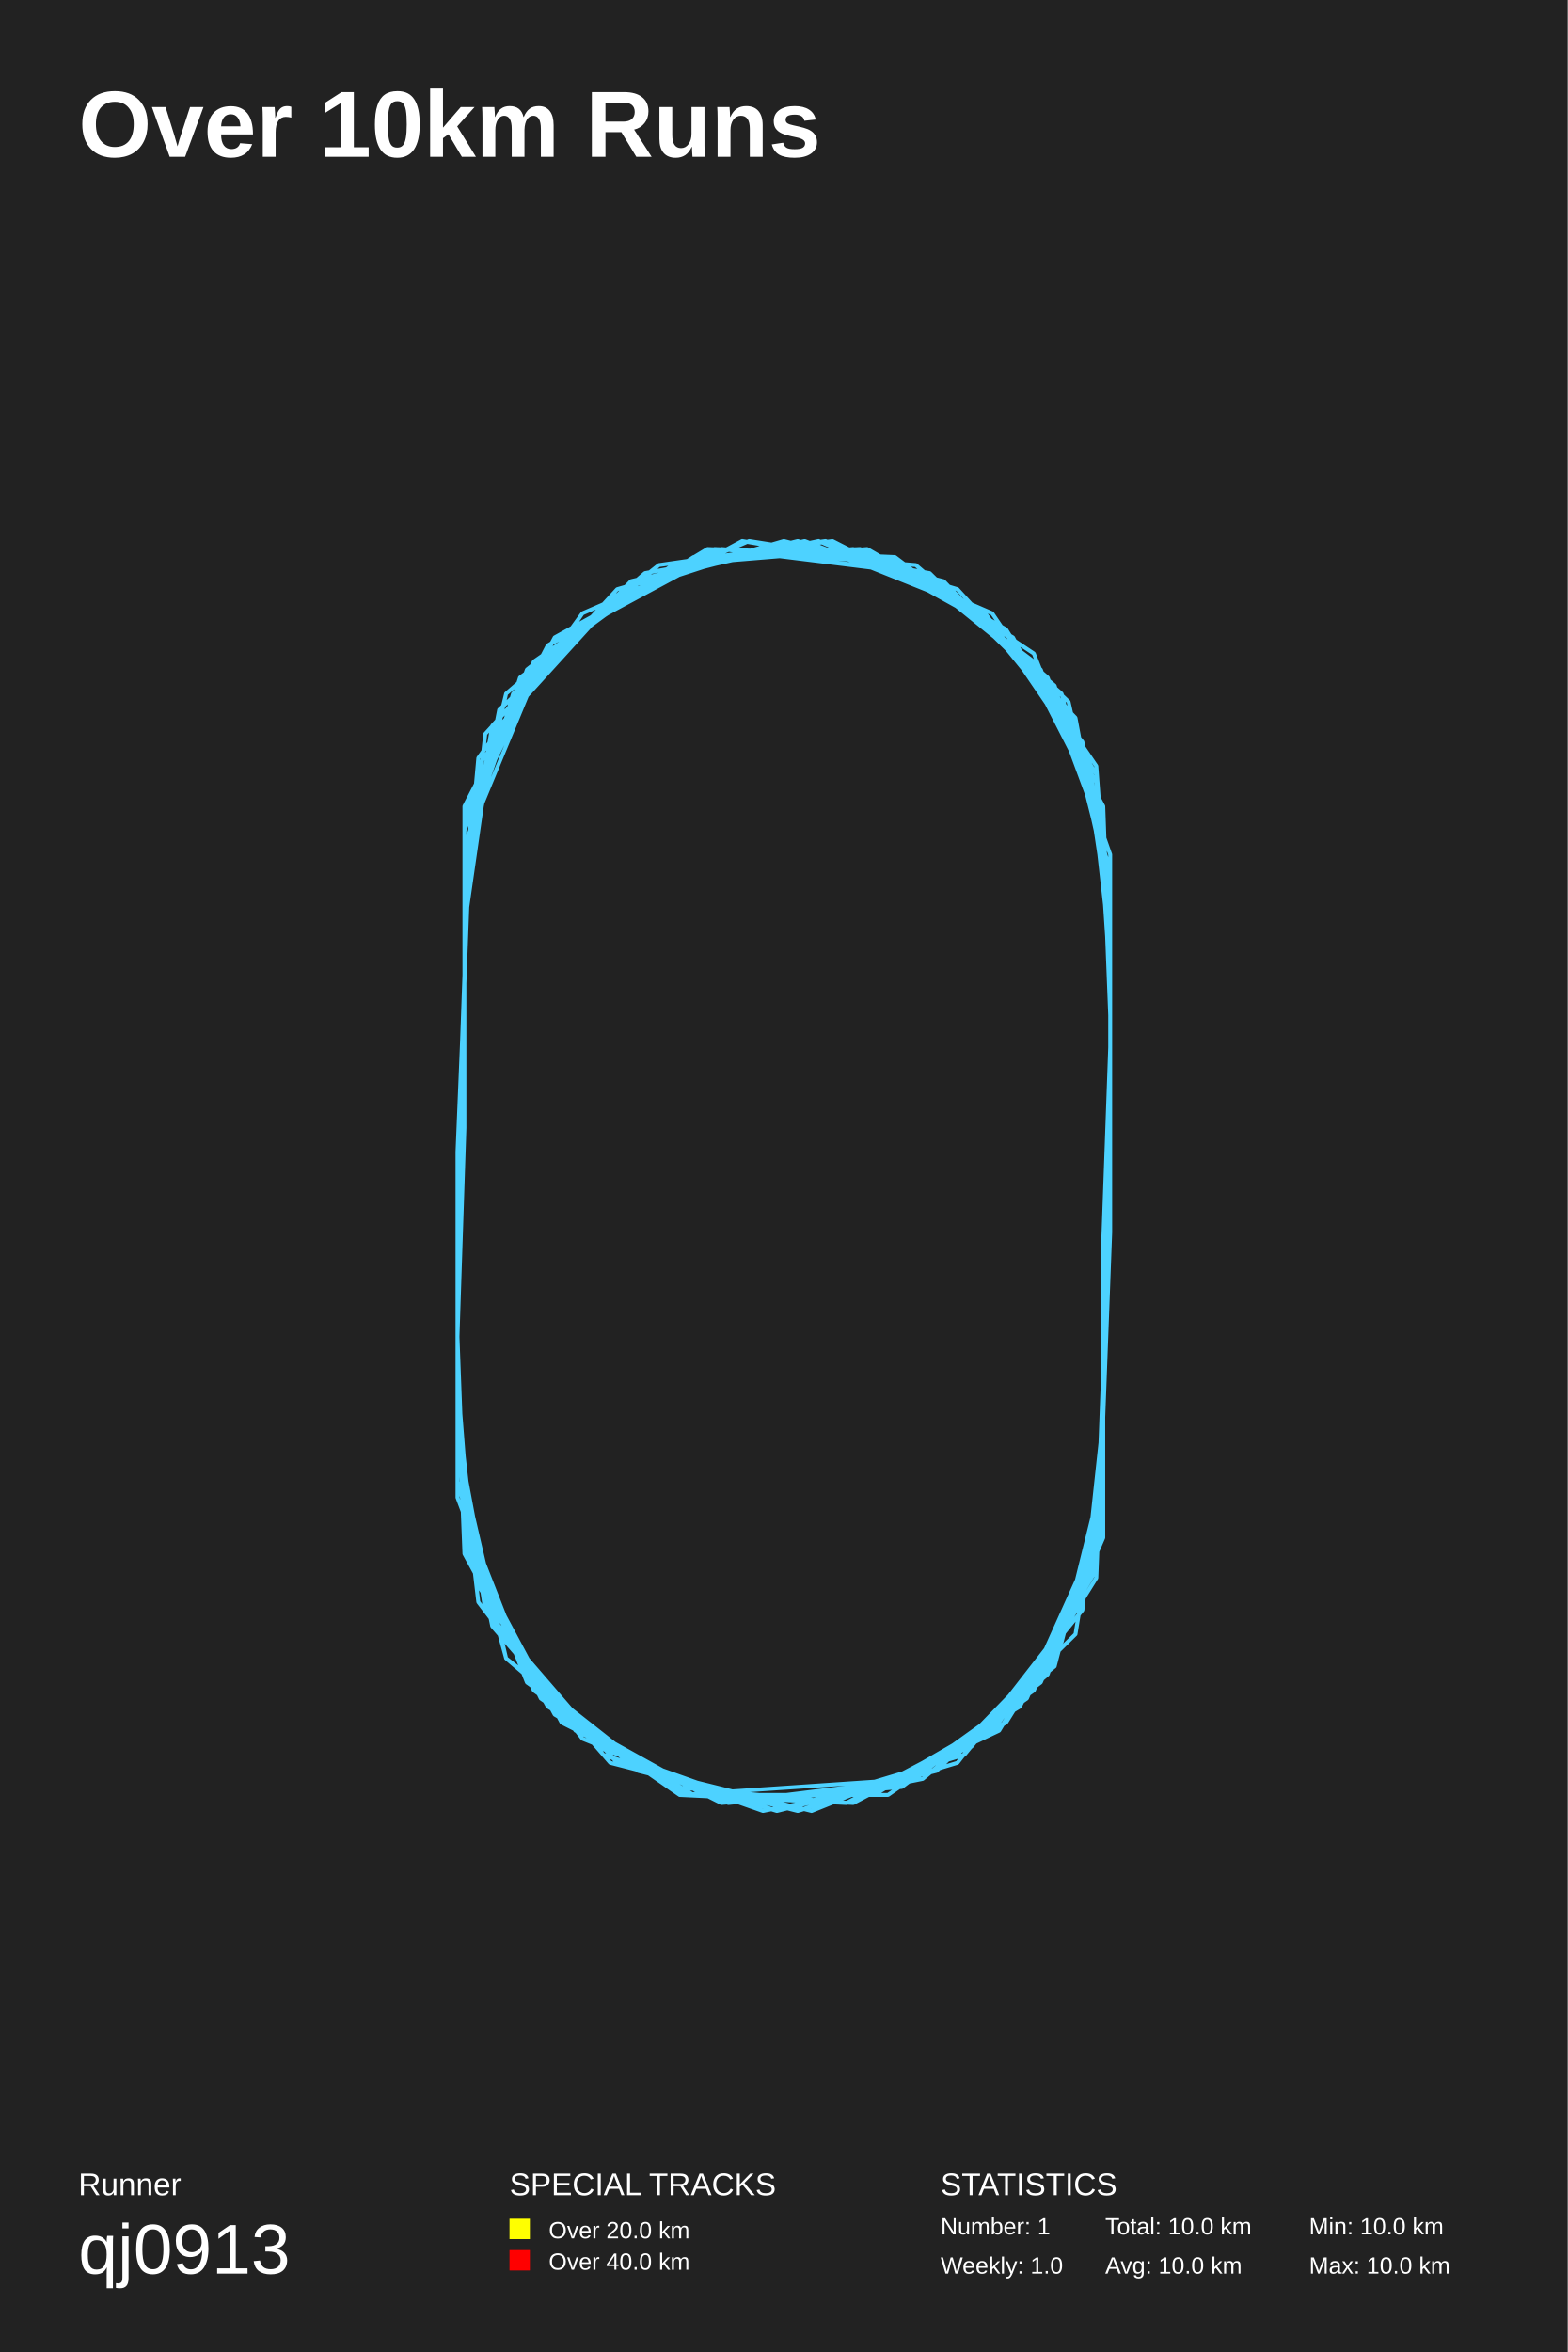
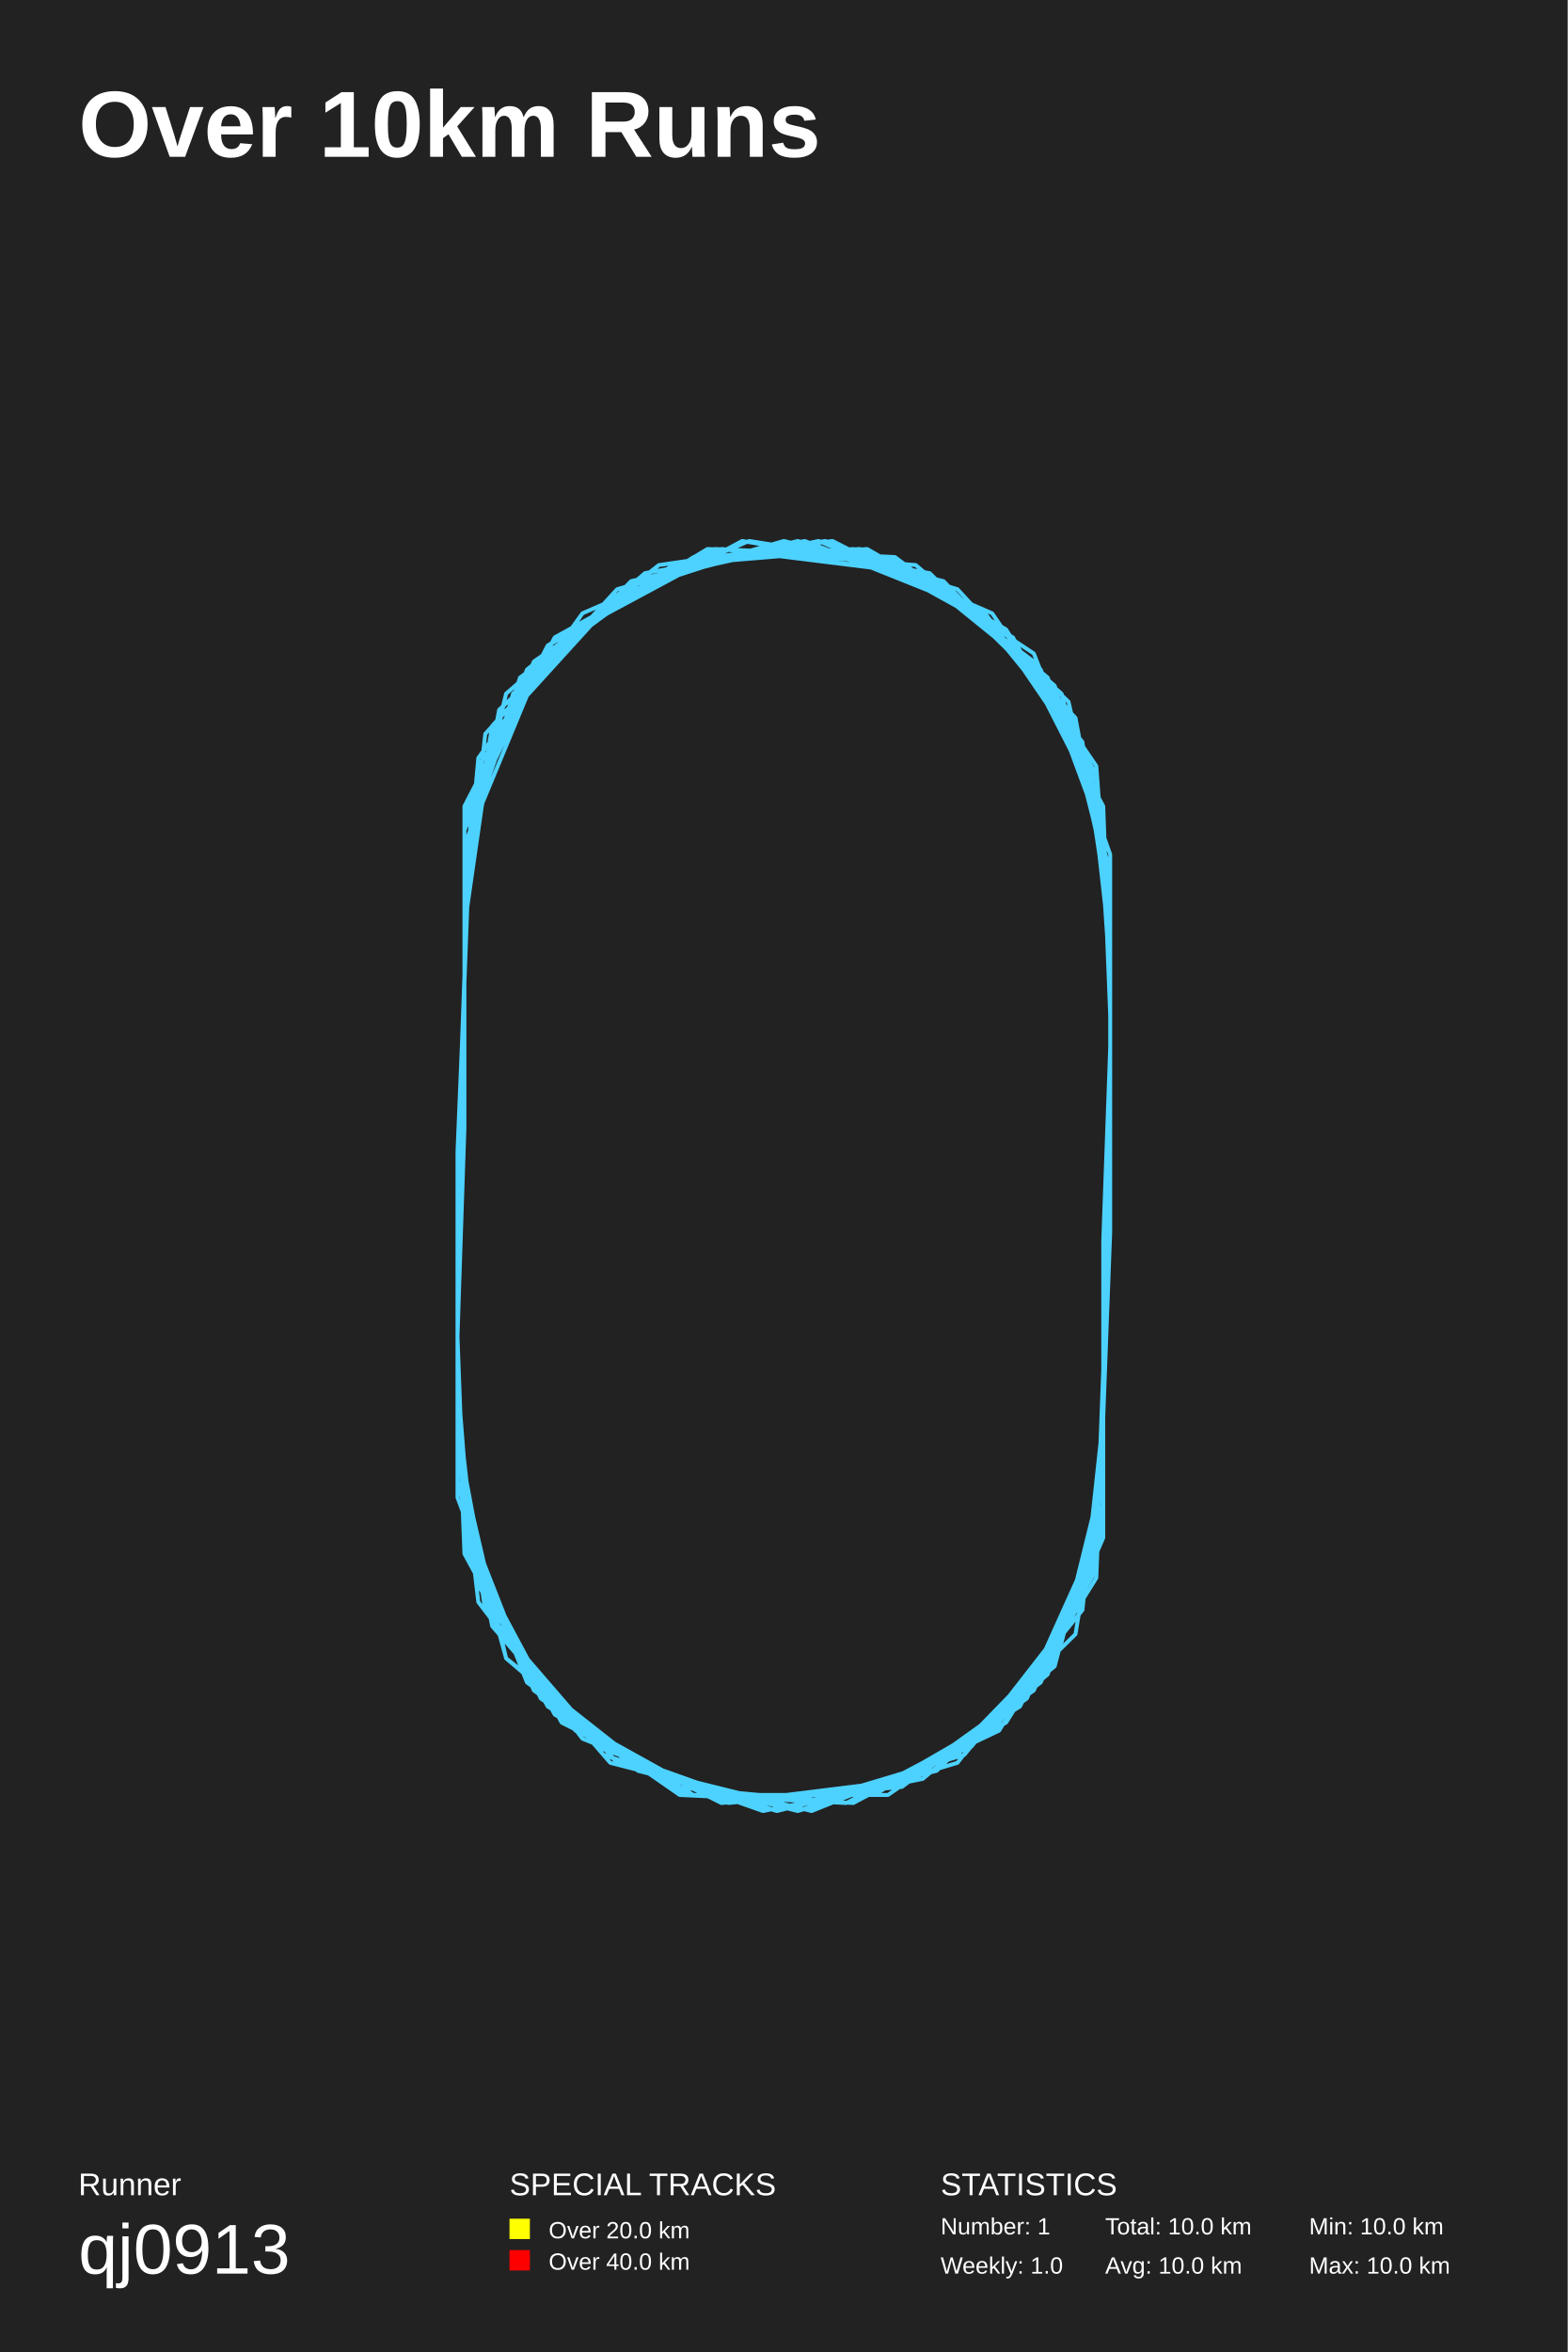
<svg xmlns="http://www.w3.org/2000/svg" baseProfile="full" height="300mm" version="1.1" viewBox="0,0,200,300" width="200mm">
  <defs />
  <rect fill="#222222" height="300" width="200" x="0" y="0" />
  <text fill="#FFFFFF" style="font-size:12px; font-family:Arial; font-weight:bold;" x="10" y="20">Over 10km Runs</text>
  <text fill="#FFFFFF" style="font-size:4px; font-family:Arial" x="10" y="280">Runner</text>
  <text fill="#FFFFFF" style="font-size:9px; font-family:Arial" x="10" y="290">qj0913</text>
  <text fill="#FFFFFF" style="font-size:4px; font-family:Arial" x="65" y="280">SPECIAL TRACKS</text>
  <rect fill="yellow" height="2.6" width="2.6" x="65" y="283" />
  <text fill="#FFFFFF" style="font-size:3px; font-family:Arial" x="70" y="285.5">Over 20.0 km</text>
  <rect fill="red" height="2.6" width="2.6" x="65" y="287" />
  <text fill="#FFFFFF" style="font-size:3px; font-family:Arial" x="70" y="289.5">Over 40.0 km</text>
  <text fill="#FFFFFF" style="font-size:4px; font-family:Arial" x="120" y="280">STATISTICS</text>
  <text fill="#FFFFFF" style="font-size:3px; font-family:Arial" x="120" y="285">Number: 1</text>
  <text fill="#FFFFFF" style="font-size:3px; font-family:Arial" x="120" y="290">Weekly: 1.0</text>
  <text fill="#FFFFFF" style="font-size:3px; font-family:Arial" x="141" y="285">Total: 10.0 km</text>
  <text fill="#FFFFFF" style="font-size:3px; font-family:Arial" x="141" y="290">Avg: 10.0 km</text>
  <text fill="#FFFFFF" style="font-size:3px; font-family:Arial" x="167" y="285">Min: 10.0 km</text>
  <text fill="#FFFFFF" style="font-size:3px; font-family:Arial" x="167" y="290">Max: 10.0 km</text>
-   <polyline fill="none" opacity="1" points="63.68,90.532 59.251,113.089 59.251,139.747 58.365,164.355 58.365,191.013 67.223,214.595 87.598,228.949 108.859,229.975 130.119,217.671 139.864,198.19 140.749,174.608 141.635,150 141.635,127.443 140.749,102.836 129.233,81.304 108.859,70.025 85.826,72.076 66.337,86.431 59.251,108.988 59.251,132.57 58.365,148.975 58.365,173.583 59.251,197.165 70.767,218.696 92.027,229.975 115.06,227.924 132.777,214.595 140.749,193.064 140.749,169.481 141.635,146.924 141.635,122.317 139.864,98.734 125.69,78.228 104.429,69.0 81.397,74.127 63.68,90.532 59.251,114.114 59.251,137.697 58.365,161.279 58.365,185.886 62.794,207.418 78.739,224.848 99.114,231.0 119.489,225.873 135.434,209.469 140.749,187.937 140.749,164.355 141.635,140.772 141.635,118.215 138.092,94.633 123.918,77.203 102.658,69.0 78.739,75.152 61.908,93.608 59.251,117.19 59.251,138.722 58.365,161.279 58.365,183.836 62.794,207.418 76.968,223.823 97.342,231.0 117.717,226.899 133.663,213.57 140.749,192.038 140.749,169.481 141.635,145.899 141.635,123.342 139.864,99.76 128.347,80.279 110.63,70.025 85.826,72.076 68.109,84.38 59.251,104.886 59.251,128.469 58.365,150 58.365,171.532 59.251,193.064 68.109,215.62 86.712,228.949 107.973,229.975 128.347,219.722 139.864,199.215 140.749,175.633 141.635,151.026 141.635,128.469 140.749,105.912 131.891,83.355 113.288,71.051 90.256,70.025 69.881,82.329 59.251,102.836 59.251,126.418 58.365,147.95 58.365,170.507 59.251,194.089 67.223,214.595 85.826,227.924 107.973,229.975 127.462,220.747 139.864,200.241 140.749,179.734 141.635,157.178 141.635,133.595 141.635,111.038 134.548,87.456 117.717,73.101 95.571,69.0 74.31,78.228 61.022,97.709 59.251,118.215 59.251,143.848 58.365,165.38 58.365,188.962 64.566,211.519 81.397,225.873 101.772,231.0 122.146,223.823 135.434,209.469 140.749,188.962 140.749,165.38 141.635,142.823 141.635,121.291 139.864,97.709 126.576,78.228 105.315,69.0 84.055,72.076 67.223,85.405 59.251,107.962 59.251,129.494 58.365,152.051 58.365,173.583 59.251,196.139 70.767,218.696 88.484,228.949 111.516,228.949 130.119,217.671 139.864,198.19 140.749,175.633 141.635,153.076 141.635,128.469 140.749,104.886 131.891,84.38 114.174,71.051 91.141,70.025 70.767,81.304 59.251,103.861 59.251,127.443 58.365,150 58.365,174.608 59.251,196.139 68.995,216.646 86.712,228.949 107.973,229.975 127.462,219.722 139.864,200.241 140.749,179.734 141.635,157.178 141.635,134.621 141.635,112.064 136.32,90.532 122.146,75.152 101.772,69.0 81.397,74.127 64.566,88.481 59.251,110.013 59.251,130.519 58.365,153.076 58.365,175.633 59.251,198.19 69.881,217.671 88.484,228.949 108.859,229.975 128.347,219.722 139.864,201.266 140.749,178.709 141.635,157.178 141.635,133.595 141.635,113.089 136.32,89.506 121.261,75.152 100,69.0 78.739,75.152 62.794,92.582 59.251,114.114 59.251,136.671 58.365,159.228 58.365,181.785 61.022,204.342 74.31,221.772 94.685,229.975 114.174,227.924 132.777,214.595 140.749,196.139 140.749,170.507 141.635,150 141.635,126.418 140.749,103.861 129.233,81.304 109.744,70.025 88.484,71.051 68.109,84.38 59.251,105.912 59.251,130.519 58.365,154.102 58.365,178.709 61.022,202.291 73.424,220.747 92.913,229.975 114.174,227.924 131.891,215.62 140.749,195.114 140.749,173.583 141.635,151.026 141.635,129.494 140.749,106.937 132.777,85.405 115.06,72.076 95.571,69.0 74.31,78.228 61.022,96.684 59.251,116.165 59.251,139.747 58.365,163.329 58.365,185.886 62.794,207.418 76.082,222.798 99.114,231.0 119.489,225.873 135.434,209.469 140.749,188.962 140.749,165.38 141.635,141.798 141.635,119.241 138.978,96.684 125.69,78.228 105.315,69.0 82.283,73.101 64.566,88.481 59.251,112.064 59.251,135.646 58.365,159.228 58.365,182.81 61.908,205.367 76.968,223.823 99.114,231.0 119.489,225.873 137.206,208.443 140.749,186.912 140.749,163.329 141.635,140.772 141.635,115.14 137.206,91.557 120.375,74.127 100,69.0 77.854,76.177 62.794,92.582 59.251,116.165 59.251,138.722 58.365,162.304 58.365,183.836 62.794,207.418 77.854,224.848 101.772,231.0 122.146,224.848 138.092,204.342 140.749,182.81 140.749,159.228 141.635,136.671 141.635,113.089 135.434,88.481 117.717,73.101 92.913,70.025 70.767,81.304 60.136,101.81 59.251,125.393 58.365,146.924 58.365,171.532 59.251,195.114 68.995,216.646 87.598,228.949 113.288,228.949 131.005,216.646 140.749,194.089 140.749,172.557 141.635,146.924 141.635,125.393 139.864,98.734 128.347,80.279 106.201,69.0 84.055,72.076 65.452,88.481 59.251,110.013 59.251,134.621 58.365,157.178 58.365,182.81 62.794,206.393 78.739,224.848 99.114,231.0 123.032,223.823 138.092,205.367 140.749,180.76 140.749,158.203 141.635,133.595 141.635,111.038 134.548,87.456 116.831,73.101 92.027,70.025 70.767,81.304 59.251,102.836 59.251,124.367 58.365,148.975 58.365,171.532 59.251,196.139 68.109,215.62 87.598,228.949 111.516,228.949 130.119,217.671 140.749,194.089 140.749,170.507 141.635,145.899 141.635,121.291 138.978,97.709 125.69,78.228 102.658,69.0 80.511,74.127 63.68,91.557 59.251,114.114 59.251,137.697 58.365,161.279 58.365,183.836 62.794,207.418 78.739,224.848 103.543,231.0 123.918,222.798 138.092,205.367 140.749,180.76 141.635,157.178 141.635,133.595 141.635,108.988 133.663,86.431 116.831,72.076 92.027,70.025 70.767,81.304 59.251,104.886 59.251,129.494 58.365,152.051 58.365,175.633 60.136,198.19 71.653,219.722 92.027,229.975 114.174,227.924 131.891,215.62 140.749,194.089 140.749,170.507 141.635,145.899 141.635,122.317 139.864,98.734 125.69,78.228 104.429,69.0 80.511,74.127 62.794,93.608 59.251,118.215 59.251,143.848 58.365,170.507 59.251,196.139 69.881,217.671 92.027,229.975 116.831,226.899 134.548,212.544 140.749,188.962 140.749,164.355 141.635,138.722 141.635,114.114 136.32,90.532 118.603,73.101 94.685,69.0 69.881,82.329 59.251,107.962 59.251,132.57 58.365,160.253 58.365,184.861 64.566,211.519 86.712,228.949 116.831,226.899" stroke="#4DD2FF" stroke-dasharray="none" stroke-linecap="round" stroke-linejoin="round" stroke-width="0.5" />
+   <polyline fill="none" opacity="1" points="59.251,113.089 59.251,139.747 58.365,164.355 58.365,191.013 67.223,214.595 87.598,228.949 108.859,229.975 130.119,217.671 139.864,198.19 140.749,174.608 141.635,150 141.635,127.443 140.749,102.836 129.233,81.304 108.859,70.025 85.826,72.076 66.337,86.431 59.251,108.988 59.251,132.57 58.365,148.975 58.365,173.583 59.251,197.165 70.767,218.696 92.027,229.975 115.06,227.924 132.777,214.595 140.749,193.064 140.749,169.481 141.635,146.924 141.635,122.317 139.864,98.734 125.69,78.228 104.429,69.0 81.397,74.127 63.68,90.532 59.251,114.114 59.251,137.697 58.365,161.279 58.365,185.886 62.794,207.418 78.739,224.848 99.114,231.0 119.489,225.873 135.434,209.469 140.749,187.937 140.749,164.355 141.635,140.772 141.635,118.215 138.092,94.633 123.918,77.203 102.658,69.0 78.739,75.152 61.908,93.608 59.251,117.19 59.251,138.722 58.365,161.279 58.365,183.836 62.794,207.418 76.968,223.823 97.342,231.0 117.717,226.899 133.663,213.57 140.749,192.038 140.749,169.481 141.635,145.899 141.635,123.342 139.864,99.76 128.347,80.279 110.63,70.025 85.826,72.076 68.109,84.38 59.251,104.886 59.251,128.469 58.365,150 58.365,171.532 59.251,193.064 68.109,215.62 86.712,228.949 107.973,229.975 128.347,219.722 139.864,199.215 140.749,175.633 141.635,151.026 141.635,128.469 140.749,105.912 131.891,83.355 113.288,71.051 90.256,70.025 69.881,82.329 59.251,102.836 59.251,126.418 58.365,147.95 58.365,170.507 59.251,194.089 67.223,214.595 85.826,227.924 107.973,229.975 127.462,220.747 139.864,200.241 140.749,179.734 141.635,157.178 141.635,133.595 141.635,111.038 134.548,87.456 117.717,73.101 95.571,69.0 74.31,78.228 61.022,97.709 59.251,118.215 59.251,143.848 58.365,165.38 58.365,188.962 64.566,211.519 81.397,225.873 101.772,231.0 122.146,223.823 135.434,209.469 140.749,188.962 140.749,165.38 141.635,142.823 141.635,121.291 139.864,97.709 126.576,78.228 105.315,69.0 84.055,72.076 67.223,85.405 59.251,107.962 59.251,129.494 58.365,152.051 58.365,173.583 59.251,196.139 70.767,218.696 88.484,228.949 111.516,228.949 130.119,217.671 139.864,198.19 140.749,175.633 141.635,153.076 141.635,128.469 140.749,104.886 131.891,84.38 114.174,71.051 91.141,70.025 70.767,81.304 59.251,103.861 59.251,127.443 58.365,150 58.365,174.608 59.251,196.139 68.995,216.646 86.712,228.949 107.973,229.975 127.462,219.722 139.864,200.241 140.749,179.734 141.635,157.178 141.635,134.621 141.635,112.064 136.32,90.532 122.146,75.152 101.772,69.0 81.397,74.127 64.566,88.481 59.251,110.013 59.251,130.519 58.365,153.076 58.365,175.633 59.251,198.19 69.881,217.671 88.484,228.949 108.859,229.975 128.347,219.722 139.864,201.266 140.749,178.709 141.635,157.178 141.635,133.595 141.635,113.089 136.32,89.506 121.261,75.152 100,69.0 78.739,75.152 62.794,92.582 59.251,114.114 59.251,136.671 58.365,159.228 58.365,181.785 61.022,204.342 74.31,221.772 94.685,229.975 114.174,227.924 132.777,214.595 140.749,196.139 140.749,170.507 141.635,150 141.635,126.418 140.749,103.861 129.233,81.304 109.744,70.025 88.484,71.051 68.109,84.38 59.251,105.912 59.251,130.519 58.365,154.102 58.365,178.709 61.022,202.291 73.424,220.747 92.913,229.975 114.174,227.924 131.891,215.62 140.749,195.114 140.749,173.583 141.635,151.026 141.635,129.494 140.749,106.937 132.777,85.405 115.06,72.076 95.571,69.0 74.31,78.228 61.022,96.684 59.251,116.165 59.251,139.747 58.365,163.329 58.365,185.886 62.794,207.418 76.082,222.798 99.114,231.0 119.489,225.873 135.434,209.469 140.749,188.962 140.749,165.38 141.635,141.798 141.635,119.241 138.978,96.684 125.69,78.228 105.315,69.0 82.283,73.101 64.566,88.481 59.251,112.064 59.251,135.646 58.365,159.228 58.365,182.81 61.908,205.367 76.968,223.823 99.114,231.0 119.489,225.873 137.206,208.443 140.749,186.912 140.749,163.329 141.635,140.772 141.635,115.14 137.206,91.557 120.375,74.127 100,69.0 77.854,76.177 62.794,92.582 59.251,116.165 59.251,138.722 58.365,162.304 58.365,183.836 62.794,207.418 77.854,224.848 101.772,231.0 122.146,224.848 138.092,204.342 140.749,182.81 140.749,159.228 141.635,136.671 141.635,113.089 135.434,88.481 117.717,73.101 92.913,70.025 70.767,81.304 60.136,101.81 59.251,125.393 58.365,146.924 58.365,171.532 59.251,195.114 68.995,216.646 87.598,228.949 113.288,228.949 131.005,216.646 140.749,194.089 140.749,172.557 141.635,146.924 141.635,125.393 139.864,98.734 128.347,80.279 106.201,69.0 84.055,72.076 65.452,88.481 59.251,110.013 59.251,134.621 58.365,157.178 58.365,182.81 62.794,206.393 78.739,224.848 99.114,231.0 123.032,223.823 138.092,205.367 140.749,180.76 140.749,158.203 141.635,133.595 141.635,111.038 134.548,87.456 116.831,73.101 92.027,70.025 70.767,81.304 59.251,102.836 59.251,124.367 58.365,148.975 58.365,171.532 59.251,196.139 68.109,215.62 87.598,228.949 111.516,228.949 130.119,217.671 140.749,194.089 140.749,170.507 141.635,145.899 141.635,121.291 138.978,97.709 125.69,78.228 102.658,69.0 80.511,74.127 63.68,91.557 59.251,114.114 59.251,137.697 58.365,161.279 58.365,183.836 62.794,207.418 78.739,224.848 103.543,231.0 123.918,222.798 138.092,205.367 140.749,180.76 141.635,157.178 141.635,133.595 141.635,108.988 133.663,86.431 116.831,72.076 92.027,70.025 70.767,81.304 59.251,104.886 59.251,129.494 58.365,152.051 58.365,175.633 60.136,198.19 71.653,219.722 92.027,229.975 114.174,227.924 131.891,215.62 140.749,194.089 140.749,170.507 141.635,145.899 141.635,122.317 139.864,98.734 125.69,78.228 104.429,69.0 80.511,74.127 62.794,93.608 59.251,118.215 59.251,143.848 58.365,170.507 59.251,196.139 69.881,217.671 92.027,229.975 116.831,226.899 134.548,212.544 140.749,188.962 140.749,164.355 141.635,138.722 141.635,114.114 136.32,90.532 118.603,73.101 94.685,69.0 69.881,82.329 59.251,107.962 59.251,132.57 58.365,160.253 58.365,184.861 64.566,211.519 86.712,228.949" stroke="#4DD2FF" stroke-dasharray="none" stroke-linecap="round" stroke-linejoin="round" stroke-width="0.5" />
</svg>
